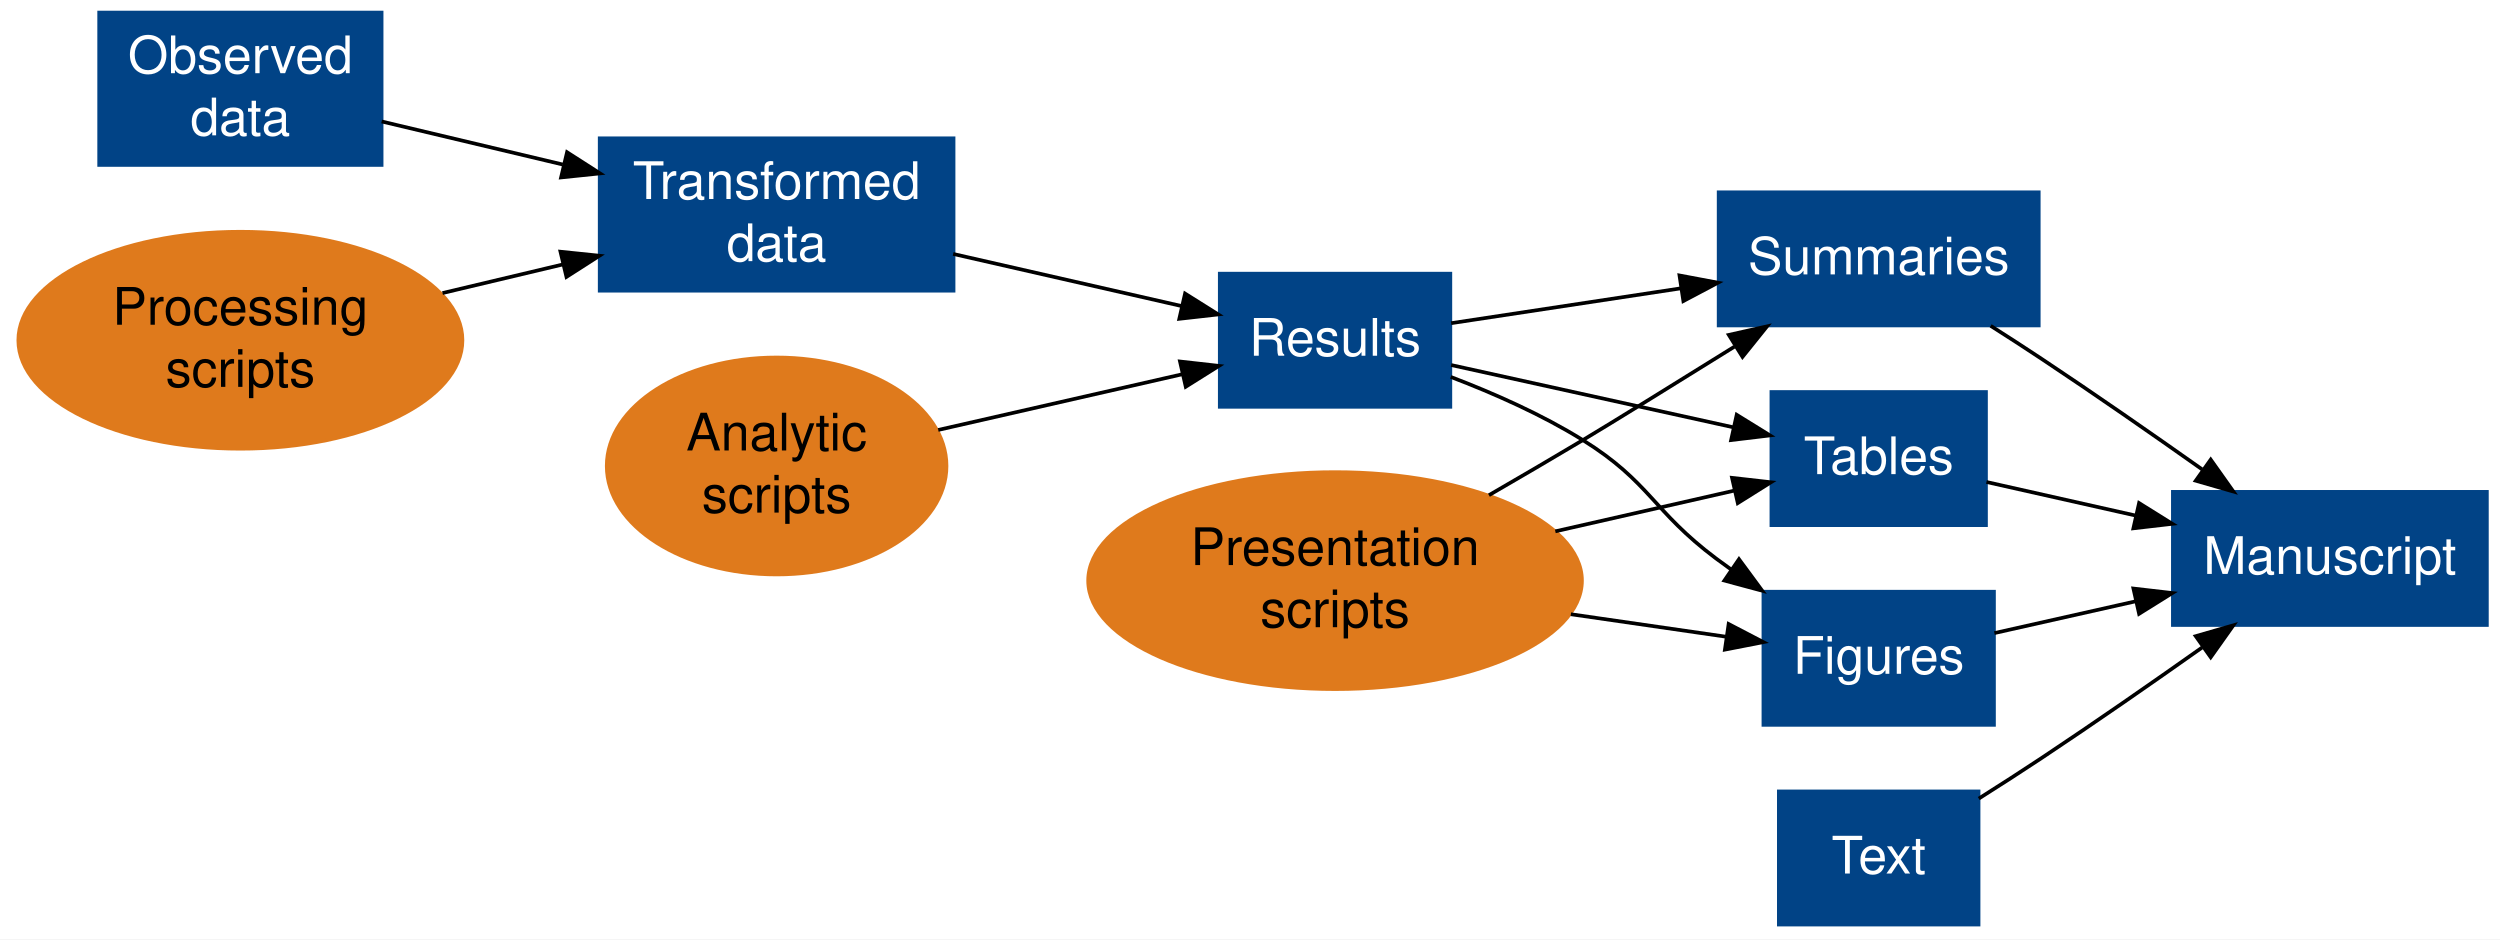
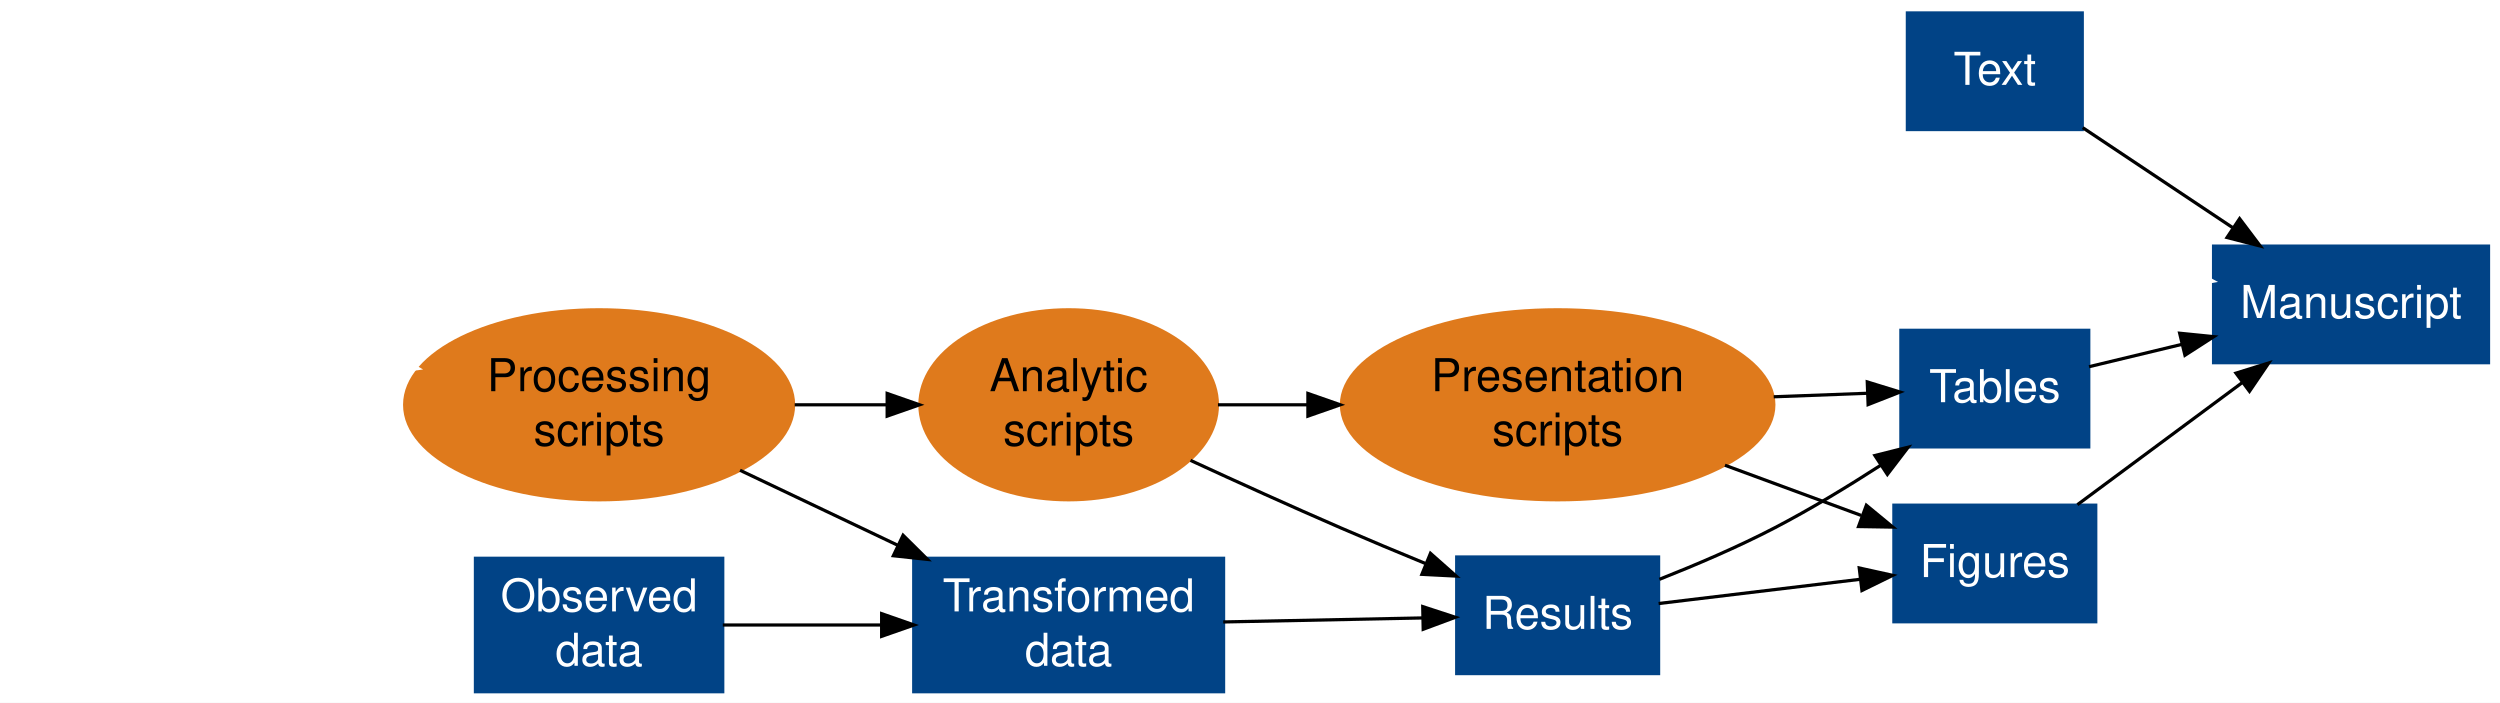
- <svg xmlns="http://www.w3.org/2000/svg" width="676pt" height="254pt" viewBox="0.00 0.00 676.00 254.00">
-   <g id="graph0" class="graph" transform="scale(1 1) rotate(0) translate(4 250)">
-     <polygon fill="white" stroke="none" points="-4,4 -4,-250 672,-250 672,4 -4,4" />
+ <svg xmlns="http://www.w3.org/2000/svg" width="772pt" height="217pt" viewBox="0.00 0.00 772.00 217.00">
+   <g id="graph0" class="graph" transform="scale(1 1) rotate(0) translate(4 213)">
+     <polygon fill="white" stroke="none" points="-4,4 -4,-213 768,-213 768,4 -4,4" />
    <g id="node1" class="node">
-       <polygon fill="#014386" stroke="#014386" points="99.182,-246.602 22.818,-246.602 22.818,-205.398 99.182,-205.398 99.182,-246.602" />
-       <text text-anchor="middle" x="61" y="-230.2" font-family="Helvetica,sans-Serif" font-size="14.00" fill="white">Observed</text>
-       <text text-anchor="middle" x="61" y="-213.4" font-family="Helvetica,sans-Serif" font-size="14.00" fill="white">data</text>
+       <polygon fill="#014386" stroke="#014386" points="639,-209 585,-209 585,-173 639,-173 639,-209" />
+       <text text-anchor="middle" x="612" y="-186.8" font-family="Helvetica,sans-Serif" font-size="14.00" fill="white">Text</text>
+     </g>
+     <g id="node8" class="node">
+       <polygon fill="#014386" stroke="#014386" points="764.45,-137 679.55,-137 679.55,-101 764.45,-101 764.45,-137" />
+       <text text-anchor="middle" x="722" y="-114.8" font-family="Helvetica,sans-Serif" font-size="14.00" fill="white">Manuscript</text>
+     </g>
+     <g id="edge1" class="edge">
+       <path fill="none" stroke="black" d="M639.144,-173.571C653.025,-164.317 670.288,-152.808 685.378,-142.748" />
+       <polygon fill="black" stroke="black" points="687.59,-145.48 693.969,-137.021 683.707,-139.655 687.59,-145.48" />
    </g>
    <g id="node2" class="node">
-       <polygon fill="#014386" stroke="#014386" points="253.839,-212.602 158.161,-212.602 158.161,-171.398 253.839,-171.398 253.839,-212.602" />
-       <text text-anchor="middle" x="206" y="-196.2" font-family="Helvetica,sans-Serif" font-size="14.00" fill="white">Transformed</text>
-       <text text-anchor="middle" x="206" y="-179.4" font-family="Helvetica,sans-Serif" font-size="14.00" fill="white">data</text>
+       <ellipse fill="white" stroke="white" cx="42" cy="-116" rx="41.623" ry="29.331" />
+       <text text-anchor="middle" x="42" y="-120.2" font-family="Helvetica,sans-Serif" font-size="14.00" fill="white">Master</text>
+       <text text-anchor="middle" x="42" y="-103.4" font-family="Helvetica,sans-Serif" font-size="14.00" fill="white">script</text>
    </g>
-     <g id="edge1" class="edge">
-       <path fill="none" stroke="black" d="M99.198,-217.156C114.138,-213.604 131.696,-209.429 148.169,-205.512" />
-       <polygon fill="black" stroke="black" points="149.333,-208.833 158.252,-203.115 147.714,-202.023 149.333,-208.833" />
+     <g id="edge3" class="edge">
+       <path fill="none" stroke="white" d="M82.564,-122.653C137,-131.215 238.133,-145 325,-145 325,-145 325,-145 478,-145 544.348,-145 620.311,-135.298 669.385,-127.748" />
+       <polygon fill="white" stroke="white" points="670.098,-131.179 679.436,-126.173 669.015,-124.263 670.098,-131.179" />
+     </g>
+     <g id="node9" class="node">
+       <ellipse fill="#df7a1c" stroke="#df7a1c" cx="181" cy="-88" rx="60.04" ry="29.331" />
+       <text text-anchor="middle" x="181" y="-92.2" font-family="Helvetica,sans-Serif" font-size="14.00">Processing</text>
+       <text text-anchor="middle" x="181" y="-75.4" font-family="Helvetica,sans-Serif" font-size="14.00">scripts</text>
+     </g>
+     <g id="edge2" class="edge">
+       <path fill="none" stroke="white" d="M82.259,-107.976C92.594,-105.864 104.022,-103.528 115.312,-101.221" />
+       <polygon fill="white" stroke="white" points="116.071,-104.638 125.167,-99.207 114.669,-97.78 116.071,-104.638" />
    </g>
    <g id="node3" class="node">
-       <polygon fill="#014386" stroke="#014386" points="388.17,-176 325.83,-176 325.83,-140 388.17,-140 388.17,-176" />
-       <text text-anchor="middle" x="357" y="-153.8" font-family="Helvetica,sans-Serif" font-size="14.00" fill="white">Results</text>
-     </g>
-     <g id="edge2" class="edge">
-       <path fill="none" stroke="black" d="M253.736,-181.335C273.558,-176.812 296.44,-171.591 315.527,-167.235" />
-       <polygon fill="black" stroke="black" points="316.44,-170.617 325.411,-164.98 314.883,-163.793 316.44,-170.617" />
+       <polygon fill="#014386" stroke="#014386" points="219.182,-40.602 142.818,-40.602 142.818,0.602 219.182,0.602 219.182,-40.602" />
+       <text text-anchor="middle" x="181" y="-24.2" font-family="Helvetica,sans-Serif" font-size="14.00" fill="white">Observed</text>
+       <text text-anchor="middle" x="181" y="-7.4" font-family="Helvetica,sans-Serif" font-size="14.00" fill="white">data</text>
    </g>
    <g id="node4" class="node">
-       <polygon fill="#014386" stroke="#014386" points="547.273,-198 460.727,-198 460.727,-162 547.273,-162 547.273,-198" />
-       <text text-anchor="middle" x="504" y="-175.8" font-family="Helvetica,sans-Serif" font-size="14.00" fill="white">Summaries</text>
+       <polygon fill="#014386" stroke="#014386" points="373.839,-40.602 278.161,-40.602 278.161,0.602 373.839,0.602 373.839,-40.602" />
+       <text text-anchor="middle" x="326" y="-24.2" font-family="Helvetica,sans-Serif" font-size="14.00" fill="white">Transformed</text>
+       <text text-anchor="middle" x="326" y="-7.4" font-family="Helvetica,sans-Serif" font-size="14.00" fill="white">data</text>
    </g>
-     <g id="edge3" class="edge">
-       <path fill="none" stroke="black" d="M388.397,-162.612C406.381,-165.341 429.655,-168.872 450.526,-172.038" />
-       <polygon fill="black" stroke="black" points="450.133,-175.519 460.545,-173.559 451.183,-168.598 450.133,-175.519" />
+     <g id="edge4" class="edge">
+       <path fill="none" stroke="black" d="M219.198,-20C234.138,-20 251.696,-20 268.169,-20" />
+       <polygon fill="black" stroke="black" points="268.252,-23.5 278.252,-20 268.252,-16.5 268.252,-23.5" />
    </g>
    <g id="node5" class="node">
-       <polygon fill="#014386" stroke="#014386" points="533.007,-144 474.993,-144 474.993,-108 533.007,-108 533.007,-144" />
-       <text text-anchor="middle" x="504" y="-121.8" font-family="Helvetica,sans-Serif" font-size="14.00" fill="white">Tables</text>
+       <polygon fill="#014386" stroke="#014386" points="508.17,-41 445.83,-41 445.83,-5 508.17,-5 508.17,-41" />
+       <text text-anchor="middle" x="477" y="-18.8" font-family="Helvetica,sans-Serif" font-size="14.00" fill="white">Results</text>
    </g>
-     <g id="edge4" class="edge">
-       <path fill="none" stroke="black" d="M388.397,-151.292C410.632,-146.385 440.953,-139.693 464.821,-134.426" />
-       <polygon fill="black" stroke="black" points="465.603,-137.838 474.613,-132.265 464.094,-131.002 465.603,-137.838" />
+     <g id="edge5" class="edge">
+       <path fill="none" stroke="black" d="M373.736,-20.941C393.466,-21.338 416.229,-21.797 435.263,-22.18" />
+       <polygon fill="black" stroke="black" points="435.342,-25.682 445.411,-22.384 435.483,-18.683 435.342,-25.682" />
    </g>
    <g id="node6" class="node">
-       <polygon fill="#014386" stroke="#014386" points="535.168,-90 472.832,-90 472.832,-54 535.168,-54 535.168,-90" />
-       <text text-anchor="middle" x="504" y="-67.8" font-family="Helvetica,sans-Serif" font-size="14.00" fill="white">Figures</text>
-     </g>
-     <g id="edge5" class="edge">
-       <path fill="none" stroke="black" d="M388.285,-148.079C399.884,-143.655 412.969,-137.877 424,-131 442.166,-119.674 442.876,-111.847 460,-99 461.357,-97.982 462.754,-96.964 464.175,-95.952" />
-       <polygon fill="black" stroke="black" points="466.219,-98.795 472.503,-90.265 462.271,-93.014 466.219,-98.795" />
-     </g>
-     <g id="node8" class="node">
-       <polygon fill="#014386" stroke="#014386" points="668.45,-117 583.55,-117 583.55,-81 668.45,-81 668.45,-117" />
-       <text text-anchor="middle" x="626" y="-94.8" font-family="Helvetica,sans-Serif" font-size="14.00" fill="white">Manuscript</text>
+       <polygon fill="#014386" stroke="#014386" points="641.007,-111 582.993,-111 582.993,-75 641.007,-75 641.007,-111" />
+       <text text-anchor="middle" x="612" y="-88.8" font-family="Helvetica,sans-Serif" font-size="14.00" fill="white">Tables</text>
    </g>
    <g id="edge6" class="edge">
-       <path fill="none" stroke="black" d="M534.273,-161.899C538.891,-158.963 543.594,-155.926 548,-153 562.394,-143.443 578.045,-132.56 591.454,-123.08" />
-       <polygon fill="black" stroke="black" points="593.777,-125.723 599.907,-117.081 589.726,-120.015 593.777,-125.723" />
+       <path fill="none" stroke="black" d="M508.421,-34.102C519.792,-38.598 532.686,-44.118 544,-50 555.018,-55.728 566.554,-62.732 576.888,-69.41" />
+       <polygon fill="black" stroke="black" points="574.97,-72.338 585.248,-74.909 578.817,-66.49 574.97,-72.338" />
+     </g>
+     <g id="node7" class="node">
+       <polygon fill="#014386" stroke="#014386" points="643.168,-57 580.832,-57 580.832,-21 643.168,-21 643.168,-57" />
+       <text text-anchor="middle" x="612" y="-34.8" font-family="Helvetica,sans-Serif" font-size="14.00" fill="white">Figures</text>
    </g>
    <g id="edge7" class="edge">
-       <path fill="none" stroke="black" d="M533.135,-119.67C545.175,-116.961 559.628,-113.709 573.467,-110.595" />
-       <polygon fill="black" stroke="black" points="574.405,-113.971 583.393,-108.362 572.868,-107.142 574.405,-113.971" />
+       <path fill="none" stroke="black" d="M508.18,-26.631C526.585,-28.845 550.344,-31.703 570.386,-34.114" />
+       <polygon fill="black" stroke="black" points="570.133,-37.609 580.479,-35.328 570.969,-30.659 570.133,-37.609" />
    </g>
    <g id="edge8" class="edge">
-       <path fill="none" stroke="black" d="M535.281,-78.813C546.9,-81.427 560.508,-84.489 573.564,-87.427" />
-       <polygon fill="black" stroke="black" points="572.874,-90.859 583.398,-89.64 574.41,-84.03 572.874,-90.859" />
-     </g>
-     <g id="node7" class="node">
-       <polygon fill="#014386" stroke="#014386" points="531,-36 477,-36 477,-0 531,-0 531,-36" />
-       <text text-anchor="middle" x="504" y="-13.8" font-family="Helvetica,sans-Serif" font-size="14.00" fill="white">Text</text>
+       <path fill="none" stroke="black" d="M641.094,-99.763C649.906,-101.885 659.925,-104.297 669.817,-106.678" />
+       <polygon fill="black" stroke="black" points="669.077,-110.1 679.618,-109.038 670.715,-103.294 669.077,-110.1" />
    </g>
    <g id="edge9" class="edge">
-       <path fill="none" stroke="black" d="M531.058,-34.065C536.68,-37.614 542.566,-41.392 548,-45 562.394,-54.557 578.045,-65.44 591.454,-74.92" />
-       <polygon fill="black" stroke="black" points="589.726,-77.985 599.907,-80.919 593.777,-72.277 589.726,-77.985" />
-     </g>
-     <g id="node9" class="node">
-       <ellipse fill="#df7a1c" stroke="#df7a1c" cx="61" cy="-158" rx="60.04" ry="29.331" />
-       <text text-anchor="middle" x="61" y="-162.2" font-family="Helvetica,sans-Serif" font-size="14.00">Processing</text>
-       <text text-anchor="middle" x="61" y="-145.4" font-family="Helvetica,sans-Serif" font-size="14.00">scripts</text>
+       <path fill="none" stroke="black" d="M637.507,-57.153C652.558,-68.302 672.019,-82.718 688.366,-94.826" />
+       <polygon fill="black" stroke="black" points="686.471,-97.779 696.59,-100.919 690.638,-92.154 686.471,-97.779" />
    </g>
    <g id="edge10" class="edge">
-       <path fill="none" stroke="black" d="M115.655,-170.757C126.334,-173.296 137.58,-175.97 148.356,-178.532" />
-       <polygon fill="black" stroke="black" points="147.551,-181.938 158.09,-180.847 149.171,-175.128 147.551,-181.938" />
+       <path fill="none" stroke="black" d="M224.518,-67.782C239.796,-60.517 257.2,-52.241 273.181,-44.641" />
+       <polygon fill="black" stroke="black" points="274.871,-47.713 282.399,-40.258 271.865,-41.391 274.871,-47.713" />
    </g>
    <g id="node10" class="node">
-       <ellipse fill="#df7a1c" stroke="#df7a1c" cx="206" cy="-124" rx="45.932" ry="29.331" />
-       <text text-anchor="middle" x="206" y="-128.2" font-family="Helvetica,sans-Serif" font-size="14.00">Analytic</text>
-       <text text-anchor="middle" x="206" y="-111.4" font-family="Helvetica,sans-Serif" font-size="14.00">scripts</text>
+       <ellipse fill="#df7a1c" stroke="#df7a1c" cx="326" cy="-88" rx="45.932" ry="29.331" />
+       <text text-anchor="middle" x="326" y="-92.2" font-family="Helvetica,sans-Serif" font-size="14.00">Analytic</text>
+       <text text-anchor="middle" x="326" y="-75.4" font-family="Helvetica,sans-Serif" font-size="14.00">scripts</text>
+     </g>
+     <g id="edge14" class="edge">
+       <path fill="none" stroke="black" d="M241.403,-88C250.769,-88 260.421,-88 269.69,-88" />
+       <polygon fill="black" stroke="black" points="269.956,-91.5 279.956,-88 269.956,-84.5 269.956,-91.5" />
    </g>
    <g id="edge11" class="edge">
-       <path fill="none" stroke="black" d="M249.697,-133.743C270.443,-138.477 295.239,-144.135 315.662,-148.795" />
-       <polygon fill="black" stroke="black" points="315.071,-152.25 325.599,-151.063 316.628,-145.426 315.071,-152.25" />
+       <path fill="none" stroke="black" d="M363.628,-70.839C378.024,-64.197 394.731,-56.615 410,-50 418.419,-46.353 427.494,-42.554 436.141,-38.998" />
+       <polygon fill="black" stroke="black" points="437.73,-42.13 445.663,-35.107 435.082,-35.65 437.73,-42.13" />
    </g>
    <g id="node11" class="node">
-       <ellipse fill="#df7a1c" stroke="#df7a1c" cx="357" cy="-93" rx="66.757" ry="29.331" />
-       <text text-anchor="middle" x="357" y="-97.2" font-family="Helvetica,sans-Serif" font-size="14.00">Presentation</text>
-       <text text-anchor="middle" x="357" y="-80.4" font-family="Helvetica,sans-Serif" font-size="14.00">scripts</text>
+       <ellipse fill="#df7a1c" stroke="#df7a1c" cx="477" cy="-88" rx="66.757" ry="29.331" />
+       <text text-anchor="middle" x="477" y="-92.2" font-family="Helvetica,sans-Serif" font-size="14.00">Presentation</text>
+       <text text-anchor="middle" x="477" y="-75.4" font-family="Helvetica,sans-Serif" font-size="14.00">scripts</text>
+     </g>
+     <g id="edge15" class="edge">
+       <path fill="none" stroke="black" d="M372.109,-88C380.853,-88 390.239,-88 399.665,-88" />
+       <polygon fill="black" stroke="black" points="399.88,-91.5 409.88,-88 399.88,-84.5 399.88,-91.5" />
    </g>
    <g id="edge12" class="edge">
-       <path fill="none" stroke="black" d="M398.611,-116.103C407.033,-120.973 415.829,-126.115 424,-131 432.007,-135.786 448.89,-146.241 465.001,-156.268" />
-       <polygon fill="black" stroke="black" points="463.472,-159.44 473.81,-161.757 467.173,-153.498 463.472,-159.44" />
+       <path fill="none" stroke="black" d="M543.721,-90.471C553.599,-90.842 563.5,-91.214 572.552,-91.555" />
+       <polygon fill="black" stroke="black" points="572.611,-95.059 582.736,-91.937 572.874,-88.064 572.611,-95.059" />
    </g>
    <g id="edge13" class="edge">
-       <path fill="none" stroke="black" d="M416.559,-106.327C432.908,-110.048 450.239,-113.992 465.057,-117.365" />
-       <polygon fill="black" stroke="black" points="464.343,-120.792 474.871,-119.598 465.897,-113.966 464.343,-120.792" />
-     </g>
-     <g id="edge14" class="edge">
-       <path fill="none" stroke="black" d="M420.756,-83.911C435.009,-81.847 449.773,-79.709 462.792,-77.823" />
-       <polygon fill="black" stroke="black" points="463.421,-81.269 472.816,-76.371 462.417,-74.341 463.421,-81.269" />
+       <path fill="none" stroke="black" d="M528.661,-69.335C542.584,-64.206 557.49,-58.714 570.74,-53.833" />
+       <polygon fill="black" stroke="black" points="572.333,-56.976 580.507,-50.234 569.913,-50.407 572.333,-56.976" />
    </g>
  </g>
</svg>
